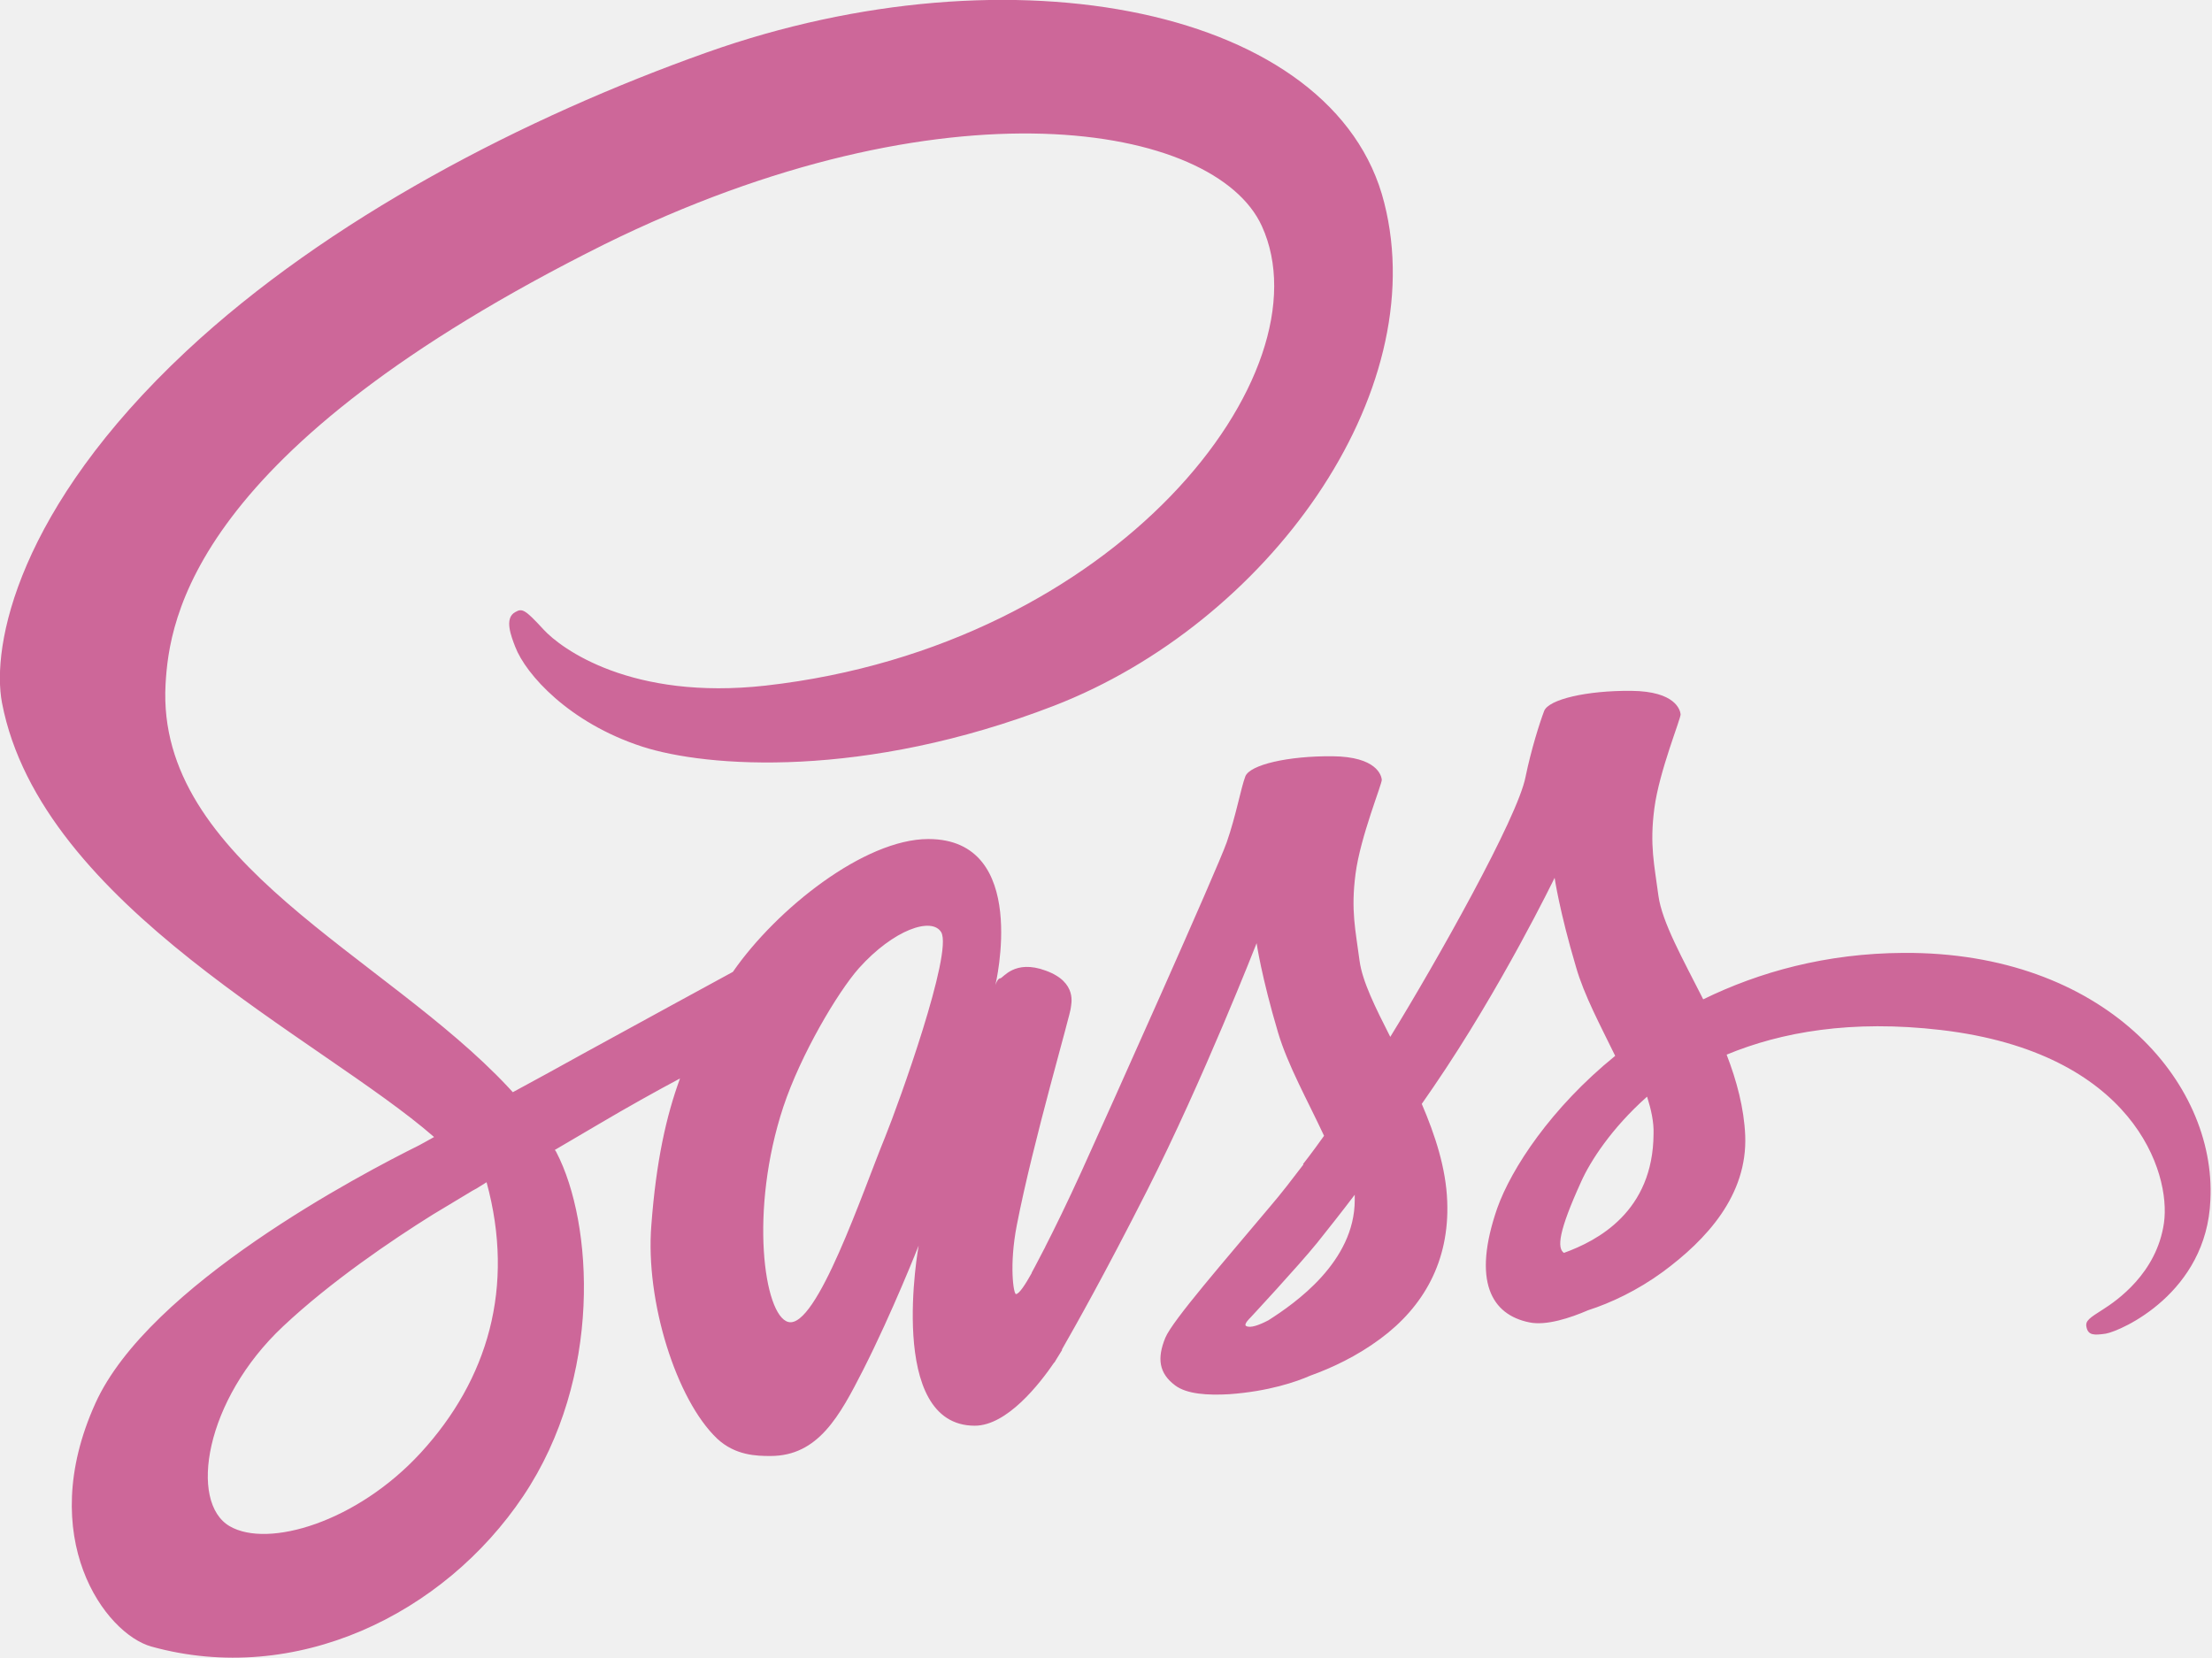
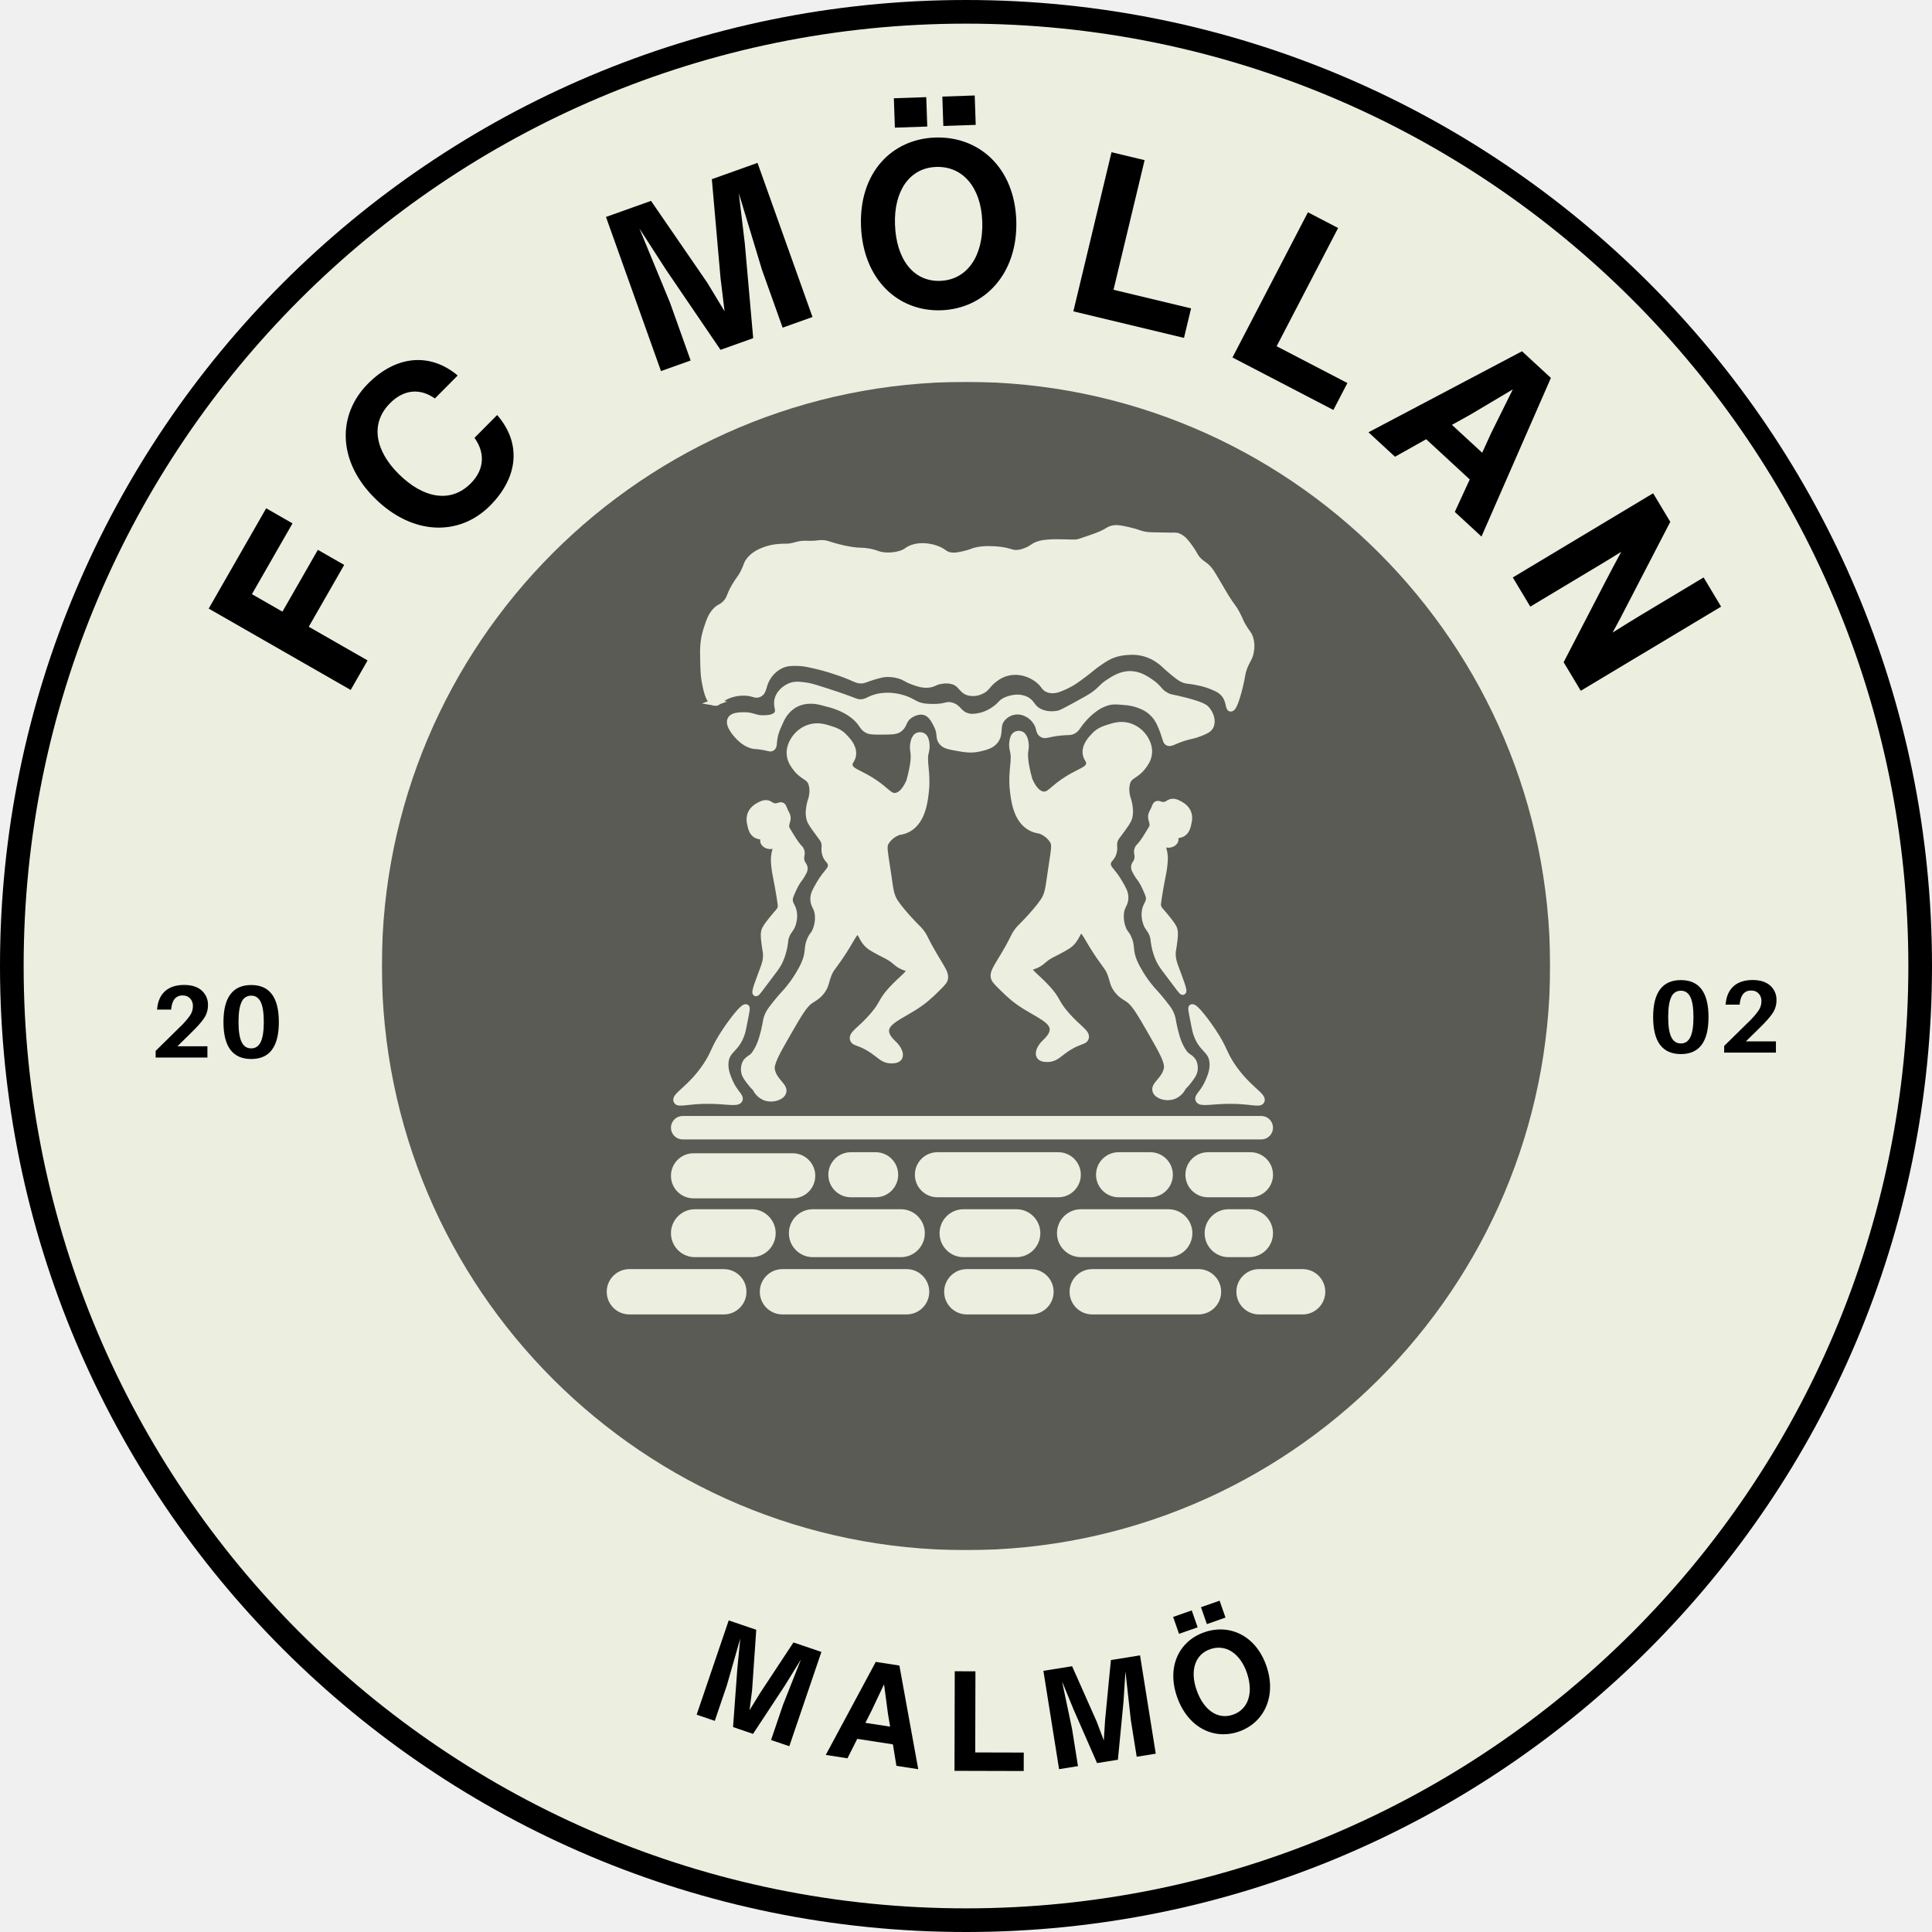
- <svg xmlns="http://www.w3.org/2000/svg" version="1.1" id="Layer_1" x="0px" y="0px" viewBox="0 0 547.8 410.6" enable-background="new 0 0 547.8 410.6" xml:space="preserve">
-   <path fill="#CD6799" d="M471.4,236c-19.1,0.1-35.7,4.7-49.6,11.5c-5.1-10.1-10.2-19.1-11.1-25.7c-1-7.7-2.2-12.4-1-21.6  c1.2-9.2,6.6-22.3,6.5-23.3s-1.2-5.7-12.2-5.8c-11-0.1-20.5,2.1-21.6,5c-1.1,2.9-3.2,9.5-4.6,16.3c-1.9,10-22,45.7-33.5,64.4  c-3.7-7.3-6.9-13.7-7.6-18.8c-1-7.7-2.2-12.4-1-21.6c1.2-9.2,6.6-22.3,6.5-23.3c-0.1-1-1.2-5.7-12.2-5.8c-11-0.1-20.5,2.1-21.6,5  c-1.1,2.9-2.3,9.7-4.6,16.3c-2.3,6.6-29,66.2-36,81.6c-3.6,7.9-6.7,14.2-8.9,18.5c0,0,0,0,0,0s-0.1,0.3-0.4,0.8  c-1.9,3.7-3,5.7-3,5.7s0,0,0,0.1c-1.5,2.7-3.1,5.2-3.9,5.2c-0.6,0-1.7-7.2,0.2-17c4-20.7,13.5-52.9,13.4-54c0-0.6,1.8-6.2-6.2-9.1  c-7.8-2.9-10.6,1.9-11.3,1.9c-0.7,0-1.2,1.7-1.2,1.7s8.7-36.2-16.6-36.2c-15.8,0-37.6,17.3-48.4,32.9c-6.8,3.7-21.3,11.6-36.8,20.1  c-5.9,3.3-12,6.6-17.7,9.7c-0.4-0.4-0.8-0.9-1.2-1.3c-30.6-32.7-87.2-55.8-84.8-99.7c0.9-16,6.4-58,108.7-109  C233.9,19,300.9,30.5,312.5,56c16.6,36.4-35.9,104-122.9,113.8c-33.2,3.7-50.6-9.1-55-13.9c-4.6-5-5.3-5.3-7-4.3c-2.8,1.5-1,6,0,8.6  c2.6,6.8,13.3,18.8,31.4,24.7c16,5.2,54.9,8.1,102-10.1c52.7-20.4,93.9-77.1,81.8-124.6C330.7,2,250.7-13.9,175,13  C130,29,81.2,54.2,46.1,87c-41.7,39-48.3,72.9-45.6,87.1c9.7,50.4,79.2,83.2,107,107.5c-1.4,0.8-2.7,1.5-3.8,2.1  c-13.9,6.9-66.9,34.6-80.1,63.9c-15,33.2,2.4,57,13.9,60.2c35.7,9.9,72.4-7.9,92.1-37.3c19.7-29.4,17.3-67.6,8.2-85.1  c-0.1-0.2-0.2-0.4-0.4-0.6c3.6-2.1,7.3-4.3,10.9-6.4c7.1-4.2,14.1-8.1,20.1-11.3c-3.4,9.3-5.9,20.4-7.1,36.4  c-1.5,18.8,6.2,43.2,16.3,52.8c4.5,4.2,9.8,4.3,13.2,4.3c11.8,0,17.1-9.8,23-21.4c7.2-14.2,13.7-30.7,13.7-30.7s-8.1,44.6,13.9,44.6  c8,0,16.1-10.4,19.7-15.7c0,0.1,0,0.1,0,0.1s0.2-0.3,0.6-1c0.8-1.3,1.3-2.1,1.3-2.1s0-0.1,0-0.2c3.2-5.6,10.4-18.3,21.1-39.4  c13.8-27.2,27.1-61.2,27.1-61.2s1.2,8.3,5.3,22.1c2.4,8.1,7.4,17,11.4,25.6c-3.2,4.5-5.2,7-5.2,7s0,0,0.1,0.1  c-2.6,3.4-5.4,7.1-8.5,10.7c-10.9,13-23.9,27.9-25.7,32.2c-2.1,5.1-1.6,8.8,2.4,11.8c2.9,2.2,8.1,2.5,13.4,2.2  c9.8-0.7,16.7-3.1,20.1-4.6c5.3-1.9,11.5-4.8,17.3-9.1c10.7-7.9,17.2-19.2,16.6-34.1c-0.3-8.2-3-16.4-6.3-24.1  c1-1.4,1.9-2.8,2.9-4.2c16.9-24.7,30-51.8,30-51.8s1.2,8.3,5.3,22.1c2,7,6.1,14.6,9.7,22c-15.9,12.9-25.7,27.9-29.2,37.7  c-6.3,18.2-1.4,26.4,7.9,28.3c4.2,0.9,10.2-1.1,14.6-3c5.6-1.8,12.2-4.9,18.5-9.5c10.7-7.9,21-18.9,20.4-33.8  c-0.3-6.8-2.1-13.5-4.6-20c13.5-5.6,30.9-8.7,53.1-6.1c47.6,5.6,57,35.3,55.2,47.8c-1.8,12.5-11.8,19.3-15.1,21.4  c-3.3,2.1-4.4,2.8-4.1,4.3c0.4,2.2,2,2.1,4.8,1.7c3.9-0.7,25-10.1,25.9-33.1C548.9,267.8,520.9,235.7,471.4,236z M104.2,359.8  C88.4,377,66.4,383.5,56.9,378c-10.2-5.9-6.2-31.3,13.2-49.5c11.8-11.1,27-21.4,37.1-27.7c2.3-1.4,5.7-3.4,9.8-5.9  c0.7-0.4,1.1-0.6,1.1-0.6l0,0c0.8-0.5,1.6-1,2.4-1.5C127.6,318.8,120.8,341.7,104.2,359.8z M219.2,281.6c-5.5,13.4-17,47.7-24,45.8  c-6-1.6-9.7-27.6-1.2-53.3c4.3-12.9,13.4-28.3,18.7-34.3c8.6-9.6,18.1-12.8,20.4-8.9C236,236,222.6,273.2,219.2,281.6z M314.1,327  c-2.3,1.2-4.5,2-5.5,1.4c-0.7-0.4,1-2,1-2s11.9-12.8,16.6-18.6c2.7-3.4,5.9-7.4,9.3-11.9c0,0.4,0,0.9,0,1.3  C335.5,312.5,320.7,322.8,314.1,327z M387.3,310.3c-1.7-1.2-1.4-5.2,4.3-17.7c2.2-4.9,7.4-13.1,16.3-21c1,3.2,1.7,6.3,1.6,9.2  C409.4,300.1,395.6,307.3,387.3,310.3z" />
-   <g>
- </g>
-   <g>
- </g>
-   <g>
- </g>
-   <g>
- </g>
-   <g>
- </g>
-   <g>
- </g>
+ <svg xmlns="http://www.w3.org/2000/svg" width="235" height="235" viewBox="0 0 235 235" fill="none">
+   <mask id="mask0_17_1776" style="mask-type:luminance" maskUnits="userSpaceOnUse" x="0" y="0" width="235" height="235">
+     <path d="M235 0H0V235H235V0Z" fill="white" />
+   </mask>
+   <g mask="url(#mask0_17_1776)">
+     <mask id="mask1_17_1776" style="mask-type:luminance" maskUnits="userSpaceOnUse" x="0" y="0" width="235" height="235">
+       <path d="M117.5 0C52.606 0 0 52.606 0 117.5C0 182.394 52.606 235 117.5 235C182.394 235 235 182.394 235 117.5C235 52.606 182.394 0 117.5 0Z" fill="white" />
+     </mask>
+     <g mask="url(#mask1_17_1776)">
+       <path d="M258.5 -23.5H-23.5V258.5H258.5V-23.5Z" fill="#ECEEE0" />
+       <path d="M117.5 0C52.606 0 0 52.606 0 117.5C0 182.394 52.606 235 117.5 235C182.394 235 235 182.394 235 117.5C235 52.606 182.394 0 117.5 0Z" stroke="black" stroke-width="5.752" />
+     </g>
+     <mask id="mask2_17_1776" style="mask-type:luminance" maskUnits="userSpaceOnUse" x="46" y="46" width="143" height="143">
+       <path d="M46.447 46.447H188.553V188.554H46.447V46.447Z" fill="white" />
+     </mask>
+     <g mask="url(#mask2_17_1776)">
+       <mask id="mask3_17_1776" style="mask-type:luminance" maskUnits="userSpaceOnUse" x="46" y="46" width="143" height="143">
+         <path d="M117.5 46.447C78.257 46.447 46.447 78.258 46.447 117.5C46.447 156.743 78.257 188.554 117.5 188.554C156.742 188.554 188.553 156.743 188.553 117.501C188.553 78.258 156.742 46.447 117.5 46.447Z" fill="white" />
+       </mask>
+       <g mask="url(#mask3_17_1776)">
+         <path d="M46.447 46.447H188.553V188.554H46.447V46.447Z" fill="black" fill-opacity="0.62" />
+       </g>
+     </g>
+     <path d="M32.377 61.826L25.386 74.026L42.656 83.923L44.712 80.332L37.557 76.235L41.865 68.715L38.663 66.879L34.355 74.399L30.644 72.271L35.579 63.662L32.377 61.826Z" fill="black" />
+     <path d="M59.62 61.495C63.028 58.063 63.468 53.931 60.472 50.482L57.714 53.258C58.848 54.817 59.131 56.91 57.261 58.795C54.818 61.255 51.474 60.614 48.5 57.659C45.621 54.805 44.997 51.505 47.44 49.045C49.173 47.3 51.17 47.234 52.894 48.472L55.672 45.674C52.321 42.862 48.191 43.212 44.764 46.663C41.021 50.433 41.021 56.066 45.584 60.597C50.167 65.147 55.88 65.265 59.62 61.495Z" fill="black" />
+     <path d="M87.642 33.824L88.134 37.864L86.036 34.397L79.187 24.434L73.709 26.388L80.399 45.136L84.007 43.849L81.498 36.818L77.772 27.788L81.026 32.831L87.64 42.551L91.615 41.134L90.596 29.624L89.865 23.502L92.687 32.825L95.196 39.856L98.829 38.559L92.141 19.812L86.585 21.795L87.642 33.824Z" fill="black" />
+     <path d="M112.788 15.393L112.666 11.816L108.725 11.951L108.849 15.527L112.788 15.393ZM118.682 15.19L118.56 11.613L114.621 11.748L114.743 15.324L118.682 15.19ZM114.48 37.74C119.79 37.556 123.836 33.248 123.616 26.795C123.392 20.369 119.065 16.546 113.757 16.73C108.449 16.914 104.507 21.02 104.727 27.446C104.95 33.928 109.172 37.921 114.48 37.74ZM114.358 34.163C111.089 34.276 109.008 31.522 108.862 27.302C108.722 23.254 110.612 20.418 113.88 20.306C117.148 20.193 119.339 22.859 119.478 26.937C119.625 31.157 117.625 34.051 114.357 34.163H114.358Z" fill="black" />
+     <path d="M139.225 19.48L135.2 18.516L130.559 37.871L144.015 41.1L144.876 37.511L135.443 35.247L139.225 19.48Z" fill="black" />
+     <path d="M162.763 27.732L159.091 25.822L149.912 43.482L162.187 49.866L163.892 46.59L155.285 42.115L162.763 27.732Z" fill="black" />
+     <path d="M180.201 65.262L188.644 45.969L185.131 42.728L166.456 52.581L169.682 55.556L173.474 53.426L178.774 58.317L176.955 62.268L180.201 65.262ZM178.871 50.42L184.012 47.363L181.359 52.714L180.286 55.071L176.607 51.678L178.871 50.42Z" fill="black" />
+     <path d="M199.739 74.724C198.542 75.444 197.333 76.2 196.148 76.943C196.777 75.817 197.367 74.681 197.967 73.506L203.166 63.476L201.08 60L184.011 70.24L186.138 73.787L193.619 69.3C194.794 68.598 196.015 67.864 197.2 67.119C196.552 68.324 195.905 69.528 195.271 70.754L190.194 80.549L192.278 84.024L209.347 73.787L207.22 70.237L199.739 74.724Z" fill="black" />
+     <path d="M92.467 205.914L91.172 208.024L91.483 205.579L91.988 198.24L88.636 197.1L84.737 208.566L86.942 209.317L88.406 205.019L90.044 199.303L89.689 202.938L89.165 210.073L91.596 210.901L95.463 205.028L97.432 201.834L95.251 207.346L93.787 211.648L96.009 212.402L99.911 200.935L96.514 199.78L92.467 205.914Z" fill="black" />
+     <path d="M111.691 215.197L109.398 202.59L106.524 202.146L100.443 213.463L103.082 213.873L104.272 211.507L108.61 212.176L109.036 214.788L111.691 215.197ZM105.975 208.155L107.532 204.867L108.009 208.468L108.271 210.022L105.261 209.56L105.975 208.155Z" fill="black" />
+     <path d="M118.648 203.292L116.132 203.285L116.1 215.397L124.521 215.419L124.526 213.174L118.624 213.159L118.648 203.292Z" fill="black" />
+     <path d="M134.418 209.234L134.261 211.704L133.392 209.398L130.406 202.673L126.913 203.232L128.822 215.192L131.122 214.825L130.408 210.339L129.184 204.522L130.57 207.9L133.441 214.453L135.977 214.049L136.653 207.05L136.897 203.307L137.546 209.197L138.263 213.683L140.581 213.311L138.67 201.352L135.125 201.92L134.418 209.234Z" fill="black" />
+     <path d="M145.676 197.94L144.957 195.884L142.692 196.677L143.412 198.731L145.676 197.94ZM149.064 196.755L148.347 194.701L146.083 195.492L146.8 197.549L149.064 196.755ZM150.702 210.618C153.752 209.553 155.326 206.317 154.029 202.609C152.739 198.914 149.532 197.475 146.482 198.543C143.431 199.61 141.882 202.709 143.172 206.403C144.474 210.129 147.65 211.685 150.702 210.618ZM149.982 208.564C148.105 209.22 146.396 207.996 145.549 205.57C144.736 203.243 145.321 201.255 147.199 200.599C149.076 199.943 150.832 201.093 151.652 203.438C152.499 205.864 151.862 207.906 149.982 208.564L149.982 208.564Z" fill="black" />
+     <path d="M21.644 120.125H25.297V121.495H19V120.683L21.899 117.833C22.37 117.397 22.796 116.915 23.172 116.394C23.404 116.061 23.531 115.665 23.533 115.258C23.55 114.91 23.431 114.569 23.2 114.308C23.084 114.185 22.942 114.089 22.785 114.027C22.628 113.964 22.459 113.937 22.29 113.947C22.108 113.935 21.926 113.965 21.758 114.034C21.59 114.104 21.44 114.211 21.32 114.348C21.098 114.61 20.957 115.005 20.899 115.533L20.889 115.66H19.167L19.186 115.533C19.277 114.608 19.6 113.899 20.156 113.408C20.717 112.914 21.484 112.666 22.457 112.664C23.382 112.664 24.097 112.889 24.601 113.34C24.855 113.566 25.054 113.846 25.186 114.159C25.319 114.472 25.38 114.811 25.365 115.15C25.364 115.689 25.207 116.216 24.915 116.668C24.614 117.138 24.056 117.768 23.24 118.558L21.644 120.125Z" fill="#ECEEE0" />
+     <path d="M30.628 112.672C32.865 112.672 33.984 114.173 33.986 117.176C33.986 120.172 32.867 121.67 30.628 121.67C28.375 121.67 27.25 120.172 27.25 117.176C27.25 114.175 28.375 112.674 30.628 112.672ZM29.453 119.595C29.707 120.118 30.093 120.378 30.618 120.378C31.147 120.378 31.533 120.118 31.783 119.595C32.032 119.071 32.155 118.263 32.155 117.166C32.155 116.065 32.031 115.255 31.783 114.738C31.533 114.224 31.148 113.964 30.628 113.964C30.376 113.958 30.129 114.029 29.919 114.167C29.709 114.305 29.546 114.504 29.453 114.738C29.203 115.254 29.081 116.065 29.081 117.166C29.081 118.263 29.203 119.073 29.453 119.595Z" fill="#ECEEE0" />
+     <path d="M204.527 112.072C206.764 112.072 207.883 113.574 207.885 116.576C207.885 119.573 206.766 121.071 204.527 121.071C202.274 121.071 201.148 119.573 201.148 116.576C201.148 113.575 202.274 112.074 204.527 112.072ZM203.352 118.995C203.606 119.519 203.992 119.778 204.517 119.778C205.045 119.778 205.432 119.519 205.682 118.995C205.931 118.471 206.054 117.664 206.054 116.567C206.054 115.465 205.93 114.655 205.682 114.138C205.432 113.624 205.047 113.365 204.527 113.365C204.275 113.358 204.028 113.429 203.818 113.567C203.608 113.706 203.445 113.905 203.352 114.138C203.102 114.655 202.979 115.465 202.979 116.567C202.979 117.663 203.102 118.473 203.352 118.995Z" fill="#ECEEE0" />
+     <path d="M212.432 119.523H216.084V120.894H209.788V120.081L212.686 117.232C213.157 116.795 213.584 116.313 213.959 115.792C214.192 115.459 214.318 115.063 214.321 114.657C214.338 114.309 214.219 113.968 213.988 113.707C213.872 113.584 213.73 113.488 213.573 113.425C213.415 113.363 213.246 113.335 213.077 113.345C212.896 113.333 212.714 113.363 212.546 113.433C212.378 113.502 212.228 113.61 212.108 113.747C211.885 114.009 211.745 114.404 211.687 114.931L211.677 115.059H209.955L209.974 114.931C210.065 114.006 210.388 113.298 210.944 112.807C211.504 112.312 212.271 112.064 213.244 112.062C214.17 112.062 214.885 112.288 215.389 112.738C215.642 112.965 215.842 113.245 215.974 113.558C216.106 113.871 216.167 114.209 216.153 114.549C216.151 115.087 215.995 115.614 215.702 116.066C215.401 116.536 214.843 117.166 214.028 117.956L212.432 119.523Z" fill="#ECEEE0" />
+     <path d="M21.576 127.265H25.229V128.636H18.933V127.823L21.831 124.974C22.302 124.537 22.728 124.055 23.104 123.535C23.337 123.201 23.463 122.805 23.465 122.399C23.483 122.051 23.363 121.71 23.133 121.449C23.016 121.326 22.875 121.23 22.717 121.167C22.56 121.105 22.391 121.078 22.222 121.087C22.04 121.075 21.858 121.105 21.69 121.175C21.522 121.245 21.372 121.352 21.252 121.489C21.03 121.751 20.889 122.146 20.831 122.674L20.822 122.801H19.099L19.119 122.674C19.209 121.748 19.532 121.04 20.088 120.549C20.649 120.054 21.416 119.806 22.389 119.805C23.314 119.805 24.029 120.03 24.533 120.48C24.787 120.707 24.986 120.987 25.119 121.3C25.251 121.613 25.312 121.951 25.297 122.291C25.296 122.83 25.14 123.356 24.847 123.809C24.546 124.279 23.988 124.909 23.172 125.698L21.576 127.265Z" fill="black" />
+     <path d="M30.559 119.814C32.797 119.814 33.916 121.316 33.918 124.319C33.918 127.315 32.798 128.813 30.559 128.813C28.307 128.813 27.181 127.315 27.181 124.319C27.181 121.317 28.307 119.816 30.559 119.814ZM29.384 126.737C29.639 127.261 30.025 127.52 30.549 127.52C31.078 127.52 31.465 127.261 31.715 126.737C31.964 126.213 32.087 125.406 32.087 124.309C32.087 123.207 31.963 122.398 31.715 121.88C31.465 121.366 31.08 121.107 30.559 121.107C30.308 121.1 30.061 121.171 29.85 121.309C29.64 121.448 29.478 121.647 29.384 121.88C29.135 122.397 29.012 123.207 29.012 124.309C29.012 125.405 29.135 126.216 29.384 126.737Z" fill="black" />
+     <path d="M204.458 119.215C206.695 119.215 207.815 120.716 207.816 123.719C207.816 126.715 206.697 128.213 204.458 128.213C202.206 128.213 201.08 126.715 201.08 123.719C201.08 120.718 202.206 119.216 204.458 119.215ZM203.283 126.137C203.537 126.661 203.924 126.921 204.448 126.921C204.977 126.921 205.363 126.661 205.613 126.137C205.863 125.614 205.985 124.806 205.985 123.709C205.985 122.607 205.861 121.798 205.613 121.281C205.363 120.767 204.978 120.507 204.458 120.507C204.206 120.501 203.959 120.572 203.749 120.71C203.539 120.848 203.376 121.047 203.283 121.281C203.033 121.797 202.911 122.608 202.911 123.709C202.911 124.806 203.033 125.616 203.283 126.137Z" fill="black" />
+     <path d="M212.364 126.666H216.016V128.036H209.72V127.224L212.618 124.374C213.089 123.938 213.515 123.456 213.891 122.935C214.124 122.602 214.25 122.206 214.253 121.799C214.27 121.451 214.15 121.11 213.92 120.849C213.803 120.726 213.662 120.63 213.504 120.568C213.347 120.505 213.178 120.478 213.009 120.488C212.827 120.476 212.646 120.506 212.477 120.575C212.309 120.645 212.159 120.752 212.039 120.889C211.817 121.151 211.676 121.546 211.618 122.074L211.609 122.201H209.886L209.906 122.074C209.996 121.149 210.32 120.44 210.875 119.949C211.436 119.455 212.203 119.207 213.176 119.205C214.101 119.205 214.816 119.43 215.32 119.881C215.574 120.107 215.774 120.387 215.906 120.7C216.038 121.013 216.099 121.352 216.084 121.691C216.083 122.23 215.927 122.757 215.634 123.209C215.333 123.679 214.775 124.309 213.96 125.099L212.364 126.666Z" fill="black" />
+     <path d="M126.492 100.99C126.074 100.943 125.67 100.811 125.305 100.602C123.621 99.631 123.364 97.217 123.238 96.037C122.998 93.774 123.58 92.446 123.238 91.257C123.14 90.873 123.129 90.473 123.207 90.085C123.256 89.848 123.328 89.523 123.608 89.375C123.703 89.327 123.809 89.302 123.916 89.302C124.023 89.302 124.128 89.327 124.224 89.375C124.286 89.406 124.488 89.525 124.625 89.991C124.74 90.392 124.761 90.815 124.687 91.225C124.577 91.764 124.59 92.783 125.18 94.893C125.816 96.354 126.482 96.627 126.847 96.683C127.708 96.816 127.999 95.914 129.994 94.709C131.479 93.812 132.432 93.641 132.523 92.92C132.589 92.4 132.122 92.269 132.091 91.534C132.05 90.553 132.865 89.805 133.139 89.498C133.676 88.9 134.357 88.688 134.957 88.502C135.56 88.315 136.299 88.087 137.211 88.325C137.903 88.512 138.518 88.911 138.97 89.467C139.137 89.676 139.844 90.548 139.709 91.687C139.625 92.409 139.243 92.905 138.97 93.26C138.128 94.353 137.415 94.231 137.088 95.11C136.942 95.579 136.911 96.076 136.996 96.56C137.063 97.11 137.198 97.206 137.305 97.794C137.377 98.193 137.491 98.811 137.305 99.46C137.19 99.865 136.858 100.315 136.194 101.219C135.78 101.784 135.65 101.904 135.547 102.236C135.377 102.778 135.558 102.969 135.455 103.531C135.295 104.399 134.779 104.41 134.715 105.011C134.643 105.68 135.261 105.881 136.104 107.325C136.595 108.168 136.84 108.591 136.843 109.176C136.848 110.024 136.365 110.124 136.288 111.212C136.249 111.811 136.344 112.412 136.565 112.97C136.799 113.562 136.94 113.498 137.213 114.081C137.655 115.024 137.382 115.402 137.768 116.579C137.937 117.062 138.154 117.528 138.416 117.968C138.793 118.65 139.227 119.3 139.711 119.912C140.365 120.748 140.526 120.788 141.377 121.856C141.87 122.475 142.12 122.791 142.302 123.151C142.667 123.872 142.567 124.132 142.858 125.279C143.091 126.199 143.354 127.202 144.061 128.148C144.401 128.604 144.943 128.676 145.172 129.259C145.283 129.554 145.315 129.873 145.264 130.184C145.201 130.569 145.025 130.815 144.677 131.292C144.436 131.622 144.168 131.932 143.875 132.217C143.754 132.482 143.578 132.719 143.359 132.912C143.14 133.105 142.883 133.249 142.605 133.336C141.813 133.56 140.825 133.269 140.605 132.71C140.309 131.961 141.673 131.43 141.972 130.01C142.143 129.2 141.427 127.933 139.989 125.432C138.671 123.139 137.995 121.982 137.213 121.483C136.851 121.253 136.263 120.947 135.795 120.249C135.381 119.631 135.4 119.215 135.116 118.459C134.82 117.672 134.569 117.513 133.698 116.239C132.174 114.015 131.992 113.108 131.478 113.154C130.929 113.204 131.032 114.242 129.843 115.036C129.571 115.217 129.144 115.444 128.577 115.746C127.918 116.096 127.974 116.038 127.696 116.203C126.838 116.709 126.819 116.964 126.132 117.305C125.491 117.624 125.271 117.521 125.185 117.72C124.983 118.188 126.145 118.89 127.405 120.28C128.677 121.682 128.321 121.879 129.626 123.396C131.118 125.129 132.204 125.591 132.031 126.234C131.915 126.668 131.404 126.518 130.119 127.282C128.815 128.056 128.503 128.705 127.527 128.763C127.353 128.773 126.7 128.812 126.479 128.454C126.253 128.089 126.521 127.391 127.215 126.753C128.007 126.01 128.127 125.461 128.082 125.092C127.92 123.738 125.359 123.095 123.208 121.3C122.77 120.934 122.324 120.5 122.129 120.309C121.409 119.608 121.049 119.258 120.957 118.983C120.745 118.354 121.161 117.84 122.129 116.208C123.535 113.836 123.264 113.9 123.918 113.092C124.092 112.877 124.24 112.77 124.765 112.213C125.246 111.702 125.657 111.264 126.107 110.717C126.419 110.354 126.709 109.972 126.977 109.575C127.484 108.775 127.555 108.101 127.772 106.587C128.253 103.238 128.446 102.829 128.055 102.191C127.68 101.63 127.131 101.207 126.492 100.99Z" fill="#ECEEE0" stroke="#ECEEE0" stroke-width="0.822" stroke-miterlimit="10" />
+     <path d="M140.383 98.469C140.58 98.035 140.57 97.946 140.682 97.87C140.914 97.716 141.114 97.989 141.58 97.956C142.063 97.921 142.133 97.606 142.605 97.571C142.937 97.547 143.19 97.683 143.46 97.828C143.69 97.951 144.307 98.283 144.528 98.981C144.623 99.331 144.623 99.7 144.528 100.049C144.447 100.46 144.332 101.035 143.887 101.331C143.489 101.596 143.088 101.466 142.947 101.759C142.855 101.948 142.998 102.054 142.904 102.271C142.781 102.556 142.383 102.725 142.05 102.699C141.603 102.662 141.395 102.284 141.28 102.357C141.142 102.444 141.445 102.984 141.58 103.724C141.693 104.345 141.637 104.814 141.537 105.647C141.507 105.892 141.51 105.796 141.195 107.484C141.157 107.686 141.052 108.253 140.939 108.979C140.832 109.666 140.779 110.013 140.81 110.176C140.906 110.669 141.177 110.782 141.879 111.671C142.447 112.391 142.73 112.749 142.819 113.124C142.919 113.548 142.856 114.02 142.733 114.961C142.656 115.553 142.623 115.532 142.605 115.816C142.556 116.61 142.779 117.209 142.99 117.781C143.353 118.772 144.046 120.504 143.874 120.601C143.788 120.649 143.538 120.269 142.036 118.279C141.471 117.53 141.228 117.214 140.981 116.67C140.752 116.15 140.58 115.605 140.469 115.047C140.301 114.161 140.393 114.163 140.212 113.679C139.946 112.97 139.658 112.925 139.43 112.227C139.3 111.842 139.247 111.436 139.272 111.03C139.343 110.049 139.897 109.867 139.785 109.108C139.749 108.864 139.632 108.603 139.4 108.082C139.256 107.741 139.085 107.413 138.888 107.099C138.648 106.721 138.564 106.682 138.332 106.288C138.112 105.913 138.002 105.726 137.99 105.519C137.969 105.109 138.25 105.06 138.375 104.536C138.518 103.938 138.214 103.744 138.418 103.254C138.506 103.04 138.562 103.085 138.93 102.613C139.178 102.285 139.406 101.942 139.614 101.588C140 100.965 140.194 100.654 140.212 100.562C140.34 99.897 139.885 99.581 140.127 98.981C140.184 98.838 140.229 98.81 140.383 98.469Z" fill="#ECEEE0" stroke="#ECEEE0" stroke-width="0.822" stroke-miterlimit="10" />
+     <path d="M92.746 90.799C91.955 90.658 91.87 90.751 91.431 90.623C90.973 90.48 90.553 90.237 90.2 89.912C89.564 89.368 88.539 88.153 88.905 87.506C89.155 87.064 89.942 87.051 90.478 87.042C91.582 87.026 91.827 87.443 92.884 87.412C93.375 87.397 94.202 87.374 94.55 86.857C94.903 86.332 94.376 85.876 94.642 85.006C94.94 84.032 95.916 83.576 96.031 83.526C96.663 83.241 97.217 83.317 98.067 83.434C98.387 83.478 98.726 83.544 100.381 84.081C101.51 84.448 102.075 84.632 102.601 84.821C104.083 85.355 104.18 85.471 104.637 85.468C105.495 85.463 105.636 85.079 106.673 84.821C108.159 84.451 109.498 84.857 109.866 84.969C111.107 85.345 111.258 85.831 112.504 85.986C112.996 86.038 113.491 86.05 113.984 86.022C115.123 85.956 115.163 85.723 115.651 85.836C116.569 86.051 116.565 86.799 117.595 87.131C118.108 87.297 118.551 87.251 119.168 87.131C119.838 86.987 120.47 86.699 121.018 86.286C121.797 85.749 121.677 85.575 122.221 85.279C122.292 85.241 123.501 84.609 124.648 85.067C125.552 85.43 125.391 86.06 126.385 86.574C127.398 87.097 128.446 86.898 128.699 86.852C128.964 86.802 129.159 86.735 130.643 85.927C131.964 85.207 132.632 84.84 133.049 84.538C134.097 83.78 133.951 83.621 134.807 83.057C135.53 82.581 136.428 81.991 137.583 82.04C138.569 82.081 139.304 82.571 139.897 82.965C141.009 83.706 140.888 84.116 141.841 84.632C142.416 84.944 142.507 84.819 144.247 85.279C146.247 85.808 146.562 86.089 146.745 86.296C147.205 86.82 147.532 87.705 147.208 88.332C147.004 88.728 146.612 88.885 145.913 89.166C145.113 89.486 144.926 89.419 143.969 89.721C142.704 90.12 142.378 90.492 142.025 90.276C141.89 90.194 141.895 90.106 141.655 89.407C141.486 88.85 141.27 88.308 141.008 87.788C140.553 86.907 139.797 86.217 138.878 85.844C138.175 85.542 137.423 85.37 136.658 85.335C135.894 85.268 135.365 85.22 134.684 85.406C134.08 85.583 133.516 85.876 133.023 86.268C132.519 86.642 132.062 87.075 131.66 87.557C130.944 88.385 130.993 88.605 130.549 88.852C130.134 89.083 129.981 88.949 128.877 89.072C127.424 89.231 127.141 89.522 126.757 89.269C126.31 88.975 126.568 88.505 125.994 87.708C125.691 87.273 125.273 86.931 124.786 86.72C124.312 86.5 123.779 86.439 123.266 86.547C122.754 86.654 122.291 86.924 121.945 87.317C121.087 88.242 121.73 89.185 121.033 90.079C120.592 90.645 119.937 90.806 119.179 90.99C118.155 91.24 117.339 91.093 116.486 90.94C115.472 90.758 114.964 90.668 114.617 90.278C114.132 89.736 114.515 89.277 114.004 88.257C113.656 87.563 113.281 86.817 112.507 86.584C111.564 86.301 110.655 86.968 110.563 87.037C109.754 87.652 110.003 88.267 109.268 88.712C108.898 88.936 108.343 88.939 107.232 88.944C106.343 88.949 105.897 88.95 105.566 88.796C104.887 88.479 104.989 88.046 104.085 87.233C103.613 86.817 103.083 86.471 102.512 86.206C101.92 85.925 101.3 85.708 100.662 85.558C99.732 85.305 99.266 85.179 98.626 85.189C98.019 85.176 97.418 85.303 96.867 85.558C96.387 85.795 95.962 86.129 95.618 86.54C95.178 87.041 94.977 87.504 94.693 88.158C94.464 88.629 94.293 89.126 94.184 89.639C94.037 90.408 94.147 90.768 93.886 90.94C93.691 91.069 93.528 90.936 92.749 90.796L92.746 90.799Z" fill="#ECEEE0" stroke="#ECEEE0" stroke-width="0.822" stroke-miterlimit="10" />
+     <path d="M86.915 85.449C86.223 85.312 85.952 83.879 85.758 82.857C85.62 82.127 85.594 81.353 85.572 79.804C85.544 79.154 85.575 78.504 85.664 77.86C85.747 77.357 85.871 76.862 86.034 76.379C86.317 75.534 86.504 74.977 86.959 74.435C87.516 73.773 87.764 73.983 88.348 73.324C88.854 72.752 88.69 72.57 89.365 71.38C89.896 70.445 90.041 70.483 90.476 69.621C90.908 68.769 90.798 68.67 91.124 68.233C91.651 67.525 92.361 67.216 92.79 67.03C93.438 66.763 94.126 66.606 94.826 66.567C95.579 66.499 95.676 66.601 96.307 66.475C96.821 66.371 97.031 66.246 97.602 66.197C97.947 66.167 98.014 66.198 98.527 66.197C99.413 66.192 99.511 66.095 100.008 66.105C100.578 66.116 100.616 66.248 101.858 66.568C102.437 66.724 103.024 66.848 103.616 66.938C104.704 67.097 104.758 66.964 105.652 67.124C106.696 67.309 106.68 67.502 107.503 67.587C108.187 67.661 108.879 67.598 109.539 67.401C110.382 67.14 110.295 66.9 111.02 66.662C112.446 66.19 113.864 66.76 114.073 66.848C114.877 67.183 114.868 67.464 115.554 67.587C116.158 67.697 116.686 67.572 117.404 67.401C118.257 67.199 118.265 67.069 118.977 66.938C119.527 66.844 120.086 66.813 120.643 66.846C121.203 66.853 121.762 66.915 122.31 67.032C123.018 67.186 123.133 67.313 123.604 67.309C124.02 67.295 124.428 67.201 124.807 67.032C125.568 66.741 125.56 66.539 126.196 66.292C126.712 66.092 127.134 66.064 127.862 66.014C128.176 65.993 128.6 66 129.435 66.014C130.659 66.036 130.709 66.06 131.008 66.014C131.281 65.973 131.688 65.832 132.488 65.551C133.228 65.291 133.599 65.163 133.969 64.996C134.875 64.588 134.82 64.466 135.264 64.348C135.808 64.202 136.313 64.31 137.3 64.534C138.549 64.815 138.506 64.954 139.336 65.089C139.943 65.186 140.137 65.14 141.465 65.181C142.894 65.226 142.988 65.135 143.315 65.273C143.918 65.53 144.27 66.021 144.796 66.754C145.305 67.466 145.252 67.643 145.721 68.142C146.179 68.631 146.353 68.593 146.832 69.068C147.164 69.398 147.32 69.654 147.849 70.548C148.915 72.348 148.823 72.218 149.052 72.585C149.878 73.912 149.972 73.82 150.441 74.713C150.855 75.505 150.835 75.679 151.274 76.379C151.68 77.025 151.852 77.124 152.013 77.582C152.188 78.12 152.22 78.694 152.105 79.248C151.959 80.118 151.653 80.219 151.272 81.284C151.009 82.021 151.109 82.075 150.809 83.321C150.659 83.945 150.122 86.177 149.698 86.144C149.422 86.123 149.606 85.166 148.865 84.339C148.426 83.85 147.864 83.629 147.198 83.368C146.718 83.187 146.222 83.048 145.718 82.952C144.557 82.701 144.48 82.836 143.946 82.616C143.553 82.454 143.195 82.157 142.48 81.564C141.604 80.837 141.632 80.742 141.091 80.361C140.005 79.538 138.655 79.143 137.297 79.25C136.633 79.267 135.977 79.392 135.353 79.62C134.743 79.847 134.35 80.109 133.64 80.591C132.865 81.118 132.811 81.25 131.836 81.98C130.924 82.662 130.454 83.01 129.8 83.322C128.909 83.746 128.212 84.078 127.532 83.832C126.967 83.626 127.075 83.258 126.231 82.619C125.66 82.184 124.997 81.887 124.293 81.749C123.721 81.636 123.131 81.648 122.564 81.784C121.997 81.919 121.466 82.176 121.008 82.537C120.027 83.243 120.065 83.738 119.25 84.063C118.814 84.258 118.327 84.307 117.861 84.201C116.977 83.965 116.978 83.21 116.011 82.859C115.532 82.707 115.023 82.675 114.53 82.767C113.7 82.872 113.659 83.148 112.957 83.23C112.249 83.312 111.674 83.102 111.013 82.86C110.147 82.543 110.122 82.338 109.347 82.121C108.865 81.984 108.366 81.922 107.866 81.935C107.34 81.957 106.964 82.065 106.293 82.259C105.215 82.571 105.146 82.734 104.675 82.722C104.285 82.713 104.185 82.597 103.24 82.213C102.478 81.902 101.899 81.715 101.296 81.519C100.379 81.222 99.651 81.044 99.306 80.964C98.293 80.729 97.789 80.612 97.086 80.594C96.382 80.576 95.761 80.56 95.049 80.872C94.441 81.149 93.915 81.579 93.523 82.121C92.685 83.248 92.977 84.076 92.32 84.389C91.852 84.611 91.653 84.216 90.516 84.203C89.834 84.19 89.157 84.316 88.525 84.573C87.485 85.008 87.346 85.539 86.907 85.452L86.915 85.449Z" fill="#ECEEE0" stroke="#ECEEE0" stroke-width="0.822" stroke-miterlimit="10" />
+     <path d="M153.418 138.513H83.037C82.68 138.513 82.338 138.371 82.086 138.119C81.834 137.867 81.692 137.525 81.692 137.168C81.692 136.812 81.834 136.47 82.086 136.218C82.338 135.966 82.68 135.824 83.037 135.824H153.417C153.773 135.824 154.115 135.966 154.367 136.218C154.619 136.47 154.761 136.812 154.761 137.168C154.761 137.525 154.619 137.867 154.367 138.119C154.115 138.371 153.773 138.513 153.417 138.513H153.418Z" fill="#ECEEE0" stroke="#ECEEE0" stroke-width="0.164" stroke-miterlimit="10" />
+     <path d="M96.426 140.361H84.352C82.884 140.361 81.694 141.551 81.694 143.019C81.694 144.488 82.884 145.678 84.352 145.678H96.426C97.894 145.678 99.084 144.488 99.084 143.019C99.084 141.551 97.894 140.361 96.426 140.361Z" fill="#ECEEE0" stroke="#ECEEE0" stroke-width="0.164" stroke-miterlimit="10" />
+     <path d="M106.512 140.232H103.495C102.027 140.232 100.837 141.423 100.837 142.891C100.837 144.359 102.027 145.549 103.495 145.549H106.512C107.98 145.549 109.17 144.359 109.17 142.891C109.17 141.423 107.98 140.232 106.512 140.232Z" fill="#ECEEE0" stroke="#ECEEE0" stroke-width="0.164" stroke-miterlimit="10" />
+     <path d="M128.726 140.232H114.021C112.553 140.232 111.363 141.423 111.363 142.891C111.363 144.359 112.553 145.549 114.021 145.549H128.726C130.194 145.549 131.384 144.359 131.384 142.891C131.384 141.423 130.194 140.232 128.726 140.232Z" fill="#ECEEE0" stroke="#ECEEE0" stroke-width="0.164" stroke-miterlimit="10" />
+     <path d="M139.92 140.232H136.059C134.59 140.232 133.4 141.423 133.4 142.891C133.4 144.359 134.59 145.549 136.059 145.549H139.92C141.388 145.549 142.579 144.359 142.579 142.891C142.579 141.423 141.388 140.232 139.92 140.232Z" fill="#ECEEE0" stroke="#ECEEE0" stroke-width="0.164" stroke-miterlimit="10" />
+     <path d="M152.103 140.232H146.928C145.46 140.232 144.27 141.423 144.27 142.891C144.27 144.359 145.46 145.549 146.928 145.549H152.103C153.571 145.549 154.761 144.359 154.761 142.891C154.761 141.423 153.571 140.232 152.103 140.232Z" fill="#ECEEE0" stroke="#ECEEE0" stroke-width="0.164" stroke-miterlimit="10" />
+     <path d="M91.434 147.168H84.527C82.962 147.168 81.694 148.436 81.694 150.001C81.694 151.566 82.962 152.834 84.527 152.834H91.434C92.999 152.834 94.267 151.566 94.267 150.001C94.267 148.436 92.999 147.168 91.434 147.168Z" fill="#ECEEE0" stroke="#ECEEE0" stroke-width="0.164" stroke-miterlimit="10" />
+     <path d="M109.577 147.168H98.874C97.309 147.168 96.04 148.436 96.04 150.001C96.04 151.566 97.309 152.834 98.874 152.834H109.577C111.142 152.834 112.41 151.566 112.41 150.001C112.41 148.436 111.142 147.168 109.577 147.168Z" fill="#ECEEE0" stroke="#ECEEE0" stroke-width="0.164" stroke-miterlimit="10" />
+     <path d="M123.628 147.168H117.199C115.634 147.168 114.366 148.436 114.366 150.001C114.366 151.566 115.634 152.834 117.199 152.834H123.628C125.192 152.834 126.461 151.566 126.461 150.001C126.461 148.436 125.192 147.168 123.628 147.168Z" fill="#ECEEE0" stroke="#ECEEE0" stroke-width="0.164" stroke-miterlimit="10" />
+     <path d="M142.12 147.168H131.483C129.918 147.168 128.649 148.436 128.649 150.001C128.649 151.566 129.918 152.834 131.483 152.834H142.12C143.685 152.834 144.953 151.566 144.953 150.001C144.953 148.436 143.685 147.168 142.12 147.168Z" fill="#ECEEE0" stroke="#ECEEE0" stroke-width="0.164" stroke-miterlimit="10" />
+     <path d="M151.927 147.168H149.443C147.878 147.168 146.609 148.436 146.609 150.001C146.609 151.566 147.878 152.834 149.443 152.834H151.927C153.492 152.834 154.76 151.566 154.76 150.001C154.76 148.436 153.492 147.168 151.927 147.168Z" fill="#ECEEE0" stroke="#ECEEE0" stroke-width="0.164" stroke-miterlimit="10" />
+     <path d="M88.041 154.451H76.556C75.079 154.451 73.881 155.649 73.881 157.126C73.881 158.603 75.079 159.8 76.556 159.8H88.041C89.518 159.8 90.716 158.603 90.716 157.126C90.716 155.649 89.518 154.451 88.041 154.451Z" fill="#ECEEE0" stroke="#ECEEE0" stroke-width="0.164" stroke-miterlimit="10" />
+     <path d="M110.274 154.451H95.177C93.699 154.451 92.502 155.649 92.502 157.126C92.502 158.603 93.699 159.8 95.177 159.8H110.274C111.751 159.8 112.949 158.603 112.949 157.126C112.949 155.649 111.751 154.451 110.274 154.451Z" fill="#ECEEE0" stroke="#ECEEE0" stroke-width="0.164" stroke-miterlimit="10" />
+     <path d="M125.403 154.451H117.6C116.123 154.451 114.926 155.649 114.926 157.126C114.926 158.603 116.123 159.8 117.6 159.8H125.403C126.88 159.8 128.078 158.603 128.078 157.126C128.078 155.649 126.88 154.451 125.403 154.451Z" fill="#ECEEE0" stroke="#ECEEE0" stroke-width="0.164" stroke-miterlimit="10" />
+     <path d="M145.779 154.451H132.854C131.377 154.451 130.18 155.649 130.18 157.126C130.18 158.603 131.377 159.8 132.854 159.8H145.779C147.256 159.8 148.454 158.603 148.454 157.126C148.454 155.649 147.256 154.451 145.779 154.451Z" fill="#ECEEE0" stroke="#ECEEE0" stroke-width="0.164" stroke-miterlimit="10" />
+     <path d="M158.444 154.451H153.146C151.669 154.451 150.471 155.649 150.471 157.126C150.471 158.603 151.669 159.8 153.146 159.8H158.444C159.921 159.8 161.118 158.603 161.118 157.126C161.118 155.649 159.921 154.451 158.444 154.451Z" fill="#ECEEE0" stroke="#ECEEE0" stroke-width="0.164" stroke-miterlimit="10" />
+     <path d="M109.329 101.156C109.746 101.109 110.15 100.977 110.515 100.768C112.2 99.797 112.456 97.383 112.583 96.203C112.822 93.94 112.241 92.612 112.583 91.423C112.681 91.039 112.692 90.639 112.614 90.251C112.564 90.014 112.492 89.689 112.213 89.541C112.117 89.493 112.012 89.468 111.905 89.468C111.798 89.468 111.692 89.493 111.597 89.541C111.534 89.572 111.332 89.691 111.196 90.157C111.081 90.558 111.059 90.981 111.133 91.391C111.243 91.93 111.23 92.949 110.64 95.059C110.004 96.52 109.339 96.793 108.974 96.849C108.113 96.982 107.822 96.08 105.827 94.875C104.341 93.978 103.388 93.807 103.298 93.086C103.232 92.566 103.699 92.435 103.73 91.7C103.771 90.719 102.956 89.972 102.681 89.664C102.144 89.066 101.464 88.854 100.864 88.668C100.261 88.481 99.521 88.253 98.609 88.491C97.918 88.678 97.303 89.077 96.851 89.633C96.683 89.842 95.976 90.714 96.111 91.853C96.195 92.575 96.578 93.071 96.851 93.426C97.692 94.519 98.405 94.397 98.732 95.276C98.878 95.745 98.91 96.242 98.824 96.726C98.757 97.276 98.622 97.372 98.515 97.96C98.443 98.359 98.33 98.977 98.515 99.626C98.63 100.031 98.962 100.481 99.626 101.385C100.04 101.95 100.17 102.07 100.274 102.402C100.443 102.944 100.262 103.135 100.366 103.697C100.525 104.565 101.041 104.576 101.105 105.178C101.178 105.846 100.56 106.047 99.717 107.491C99.225 108.334 98.981 108.757 98.977 109.342C98.972 110.19 99.455 110.29 99.533 111.378C99.571 111.977 99.477 112.578 99.255 113.136C99.022 113.728 98.88 113.664 98.607 114.247C98.165 115.19 98.438 115.568 98.052 116.745C97.883 117.228 97.666 117.694 97.404 118.134C97.027 118.816 96.594 119.466 96.109 120.078C95.456 120.914 95.294 120.954 94.443 122.022C93.95 122.641 93.7 122.957 93.518 123.317C93.153 124.038 93.253 124.298 92.963 125.445C92.729 126.365 92.466 127.368 91.76 128.314C91.419 128.77 90.877 128.842 90.649 129.425C90.537 129.72 90.505 130.039 90.557 130.35C90.619 130.735 90.795 130.981 91.143 131.458C91.385 131.788 91.653 132.098 91.945 132.383C92.067 132.648 92.243 132.885 92.462 133.078C92.68 133.271 92.937 133.415 93.216 133.502C94.008 133.726 94.995 133.435 95.216 132.876C95.511 132.127 94.147 131.596 93.848 130.176C93.677 129.366 94.394 128.099 95.832 125.598C97.15 123.305 97.825 122.148 98.607 121.649C98.969 121.419 99.557 121.113 100.026 120.415C100.44 119.797 100.42 119.381 100.704 118.625C101 117.838 101.252 117.679 102.123 116.405C103.646 114.181 103.828 113.274 104.343 113.32C104.892 113.37 104.788 114.408 105.978 115.202C106.249 115.383 106.676 115.61 107.243 115.912C107.902 116.262 107.846 116.204 108.124 116.369C108.982 116.875 109.002 117.13 109.689 117.471C110.329 117.79 110.55 117.687 110.635 117.886C110.837 118.354 109.675 119.056 108.415 120.446C107.143 121.848 107.5 122.045 106.195 123.562C104.703 125.295 103.616 125.757 103.789 126.4C103.906 126.834 104.417 126.684 105.702 127.448C107.005 128.222 107.317 128.871 108.293 128.929C108.468 128.939 109.12 128.978 109.342 128.62C109.567 128.255 109.299 127.557 108.606 126.919C107.814 126.176 107.694 125.627 107.738 125.258C107.901 123.904 110.461 123.261 112.612 121.466C113.051 121.1 113.496 120.666 113.692 120.476C114.412 119.774 114.771 119.424 114.864 119.149C115.076 118.52 114.66 118.006 113.692 116.374C112.285 114.002 112.556 114.066 111.902 113.258C111.728 113.043 111.58 112.936 111.056 112.379C110.574 111.868 110.164 111.43 109.713 110.883C109.401 110.52 109.111 110.138 108.844 109.741C108.336 108.941 108.265 108.267 108.049 106.753C107.567 103.404 107.375 102.995 107.766 102.358C108.14 101.796 108.69 101.373 109.329 101.156Z" fill="#ECEEE0" stroke="#ECEEE0" stroke-width="0.822" stroke-miterlimit="10" />
+     <path d="M95.436 98.635C95.238 98.201 95.248 98.112 95.136 98.036C94.905 97.882 94.704 98.155 94.239 98.122C93.756 98.087 93.685 97.772 93.214 97.737C92.882 97.713 92.629 97.849 92.359 97.994C92.129 98.117 91.511 98.449 91.291 99.147C91.195 99.497 91.195 99.866 91.291 100.215C91.372 100.626 91.487 101.201 91.932 101.497C92.33 101.762 92.731 101.632 92.872 101.925C92.964 102.114 92.821 102.22 92.915 102.437C93.038 102.722 93.436 102.891 93.769 102.865C94.216 102.828 94.423 102.45 94.538 102.523C94.676 102.61 94.374 103.15 94.239 103.89C94.126 104.511 94.182 104.98 94.282 105.813C94.312 106.058 94.308 105.962 94.624 107.65C94.662 107.852 94.767 108.419 94.88 109.145C94.987 109.832 95.04 110.179 95.008 110.342C94.913 110.835 94.642 110.948 93.94 111.837C93.372 112.557 93.089 112.915 93 113.29C92.9 113.714 92.962 114.186 93.086 115.127C93.163 115.719 93.196 115.698 93.214 115.982C93.263 116.776 93.04 117.375 92.829 117.947C92.466 118.938 91.773 120.67 91.945 120.767C92.031 120.815 92.28 120.435 93.782 118.445C94.348 117.696 94.591 117.38 94.837 116.836C95.067 116.316 95.239 115.771 95.35 115.213C95.518 114.327 95.426 114.329 95.606 113.845C95.873 113.136 96.16 113.091 96.389 112.393C96.519 112.008 96.572 111.602 96.546 111.196C96.476 110.215 95.922 110.033 96.034 109.274C96.07 109.03 96.187 108.769 96.418 108.248C96.563 107.907 96.734 107.579 96.931 107.265C97.171 106.887 97.255 106.848 97.487 106.454C97.707 106.079 97.817 105.892 97.828 105.685C97.85 105.275 97.569 105.226 97.444 104.702C97.301 104.104 97.605 103.91 97.401 103.42C97.312 103.206 97.257 103.251 96.888 102.779C96.641 102.451 96.412 102.108 96.205 101.754C95.819 101.131 95.625 100.82 95.606 100.728C95.478 100.063 95.934 99.747 95.692 99.147C95.635 99.004 95.59 98.976 95.436 98.635Z" fill="#ECEEE0" stroke="#ECEEE0" stroke-width="0.822" stroke-miterlimit="10" />
+     <path d="M145.532 125.653C145.415 125.285 145.302 124.702 145.078 123.533C144.924 122.731 144.919 122.6 144.986 122.562C145.269 122.399 146.565 124.056 147.484 125.431C148.92 127.579 148.753 128.016 149.798 129.595C151.66 132.409 153.704 133.306 153.407 133.899C153.191 134.327 152.14 133.839 149.52 133.853C147.27 133.867 146.039 134.238 145.819 133.761C145.634 133.362 146.424 132.951 147.022 131.541C147.28 130.933 147.655 130.047 147.512 129.07C147.297 127.597 146.159 127.627 145.532 125.656V125.653Z" fill="#ECEEE0" stroke="#ECEEE0" stroke-width="0.822" stroke-miterlimit="10" />
+     <path d="M90.203 125.653C90.32 125.285 90.433 124.702 90.656 123.533C90.811 122.731 90.816 122.6 90.748 122.562C90.466 122.399 89.169 124.056 88.251 125.431C86.814 127.579 86.982 128.016 85.937 129.595C84.075 132.409 82.03 133.306 82.328 133.899C82.543 134.327 83.595 133.839 86.214 133.853C88.464 133.867 89.695 134.238 89.915 133.761C90.101 133.362 89.311 132.951 88.712 131.541C88.454 130.933 88.08 130.047 88.223 129.07C88.438 127.597 89.575 127.627 90.203 125.656V125.653Z" fill="#ECEEE0" stroke="#ECEEE0" stroke-width="0.822" stroke-miterlimit="10" />
+   </g>
</svg>
